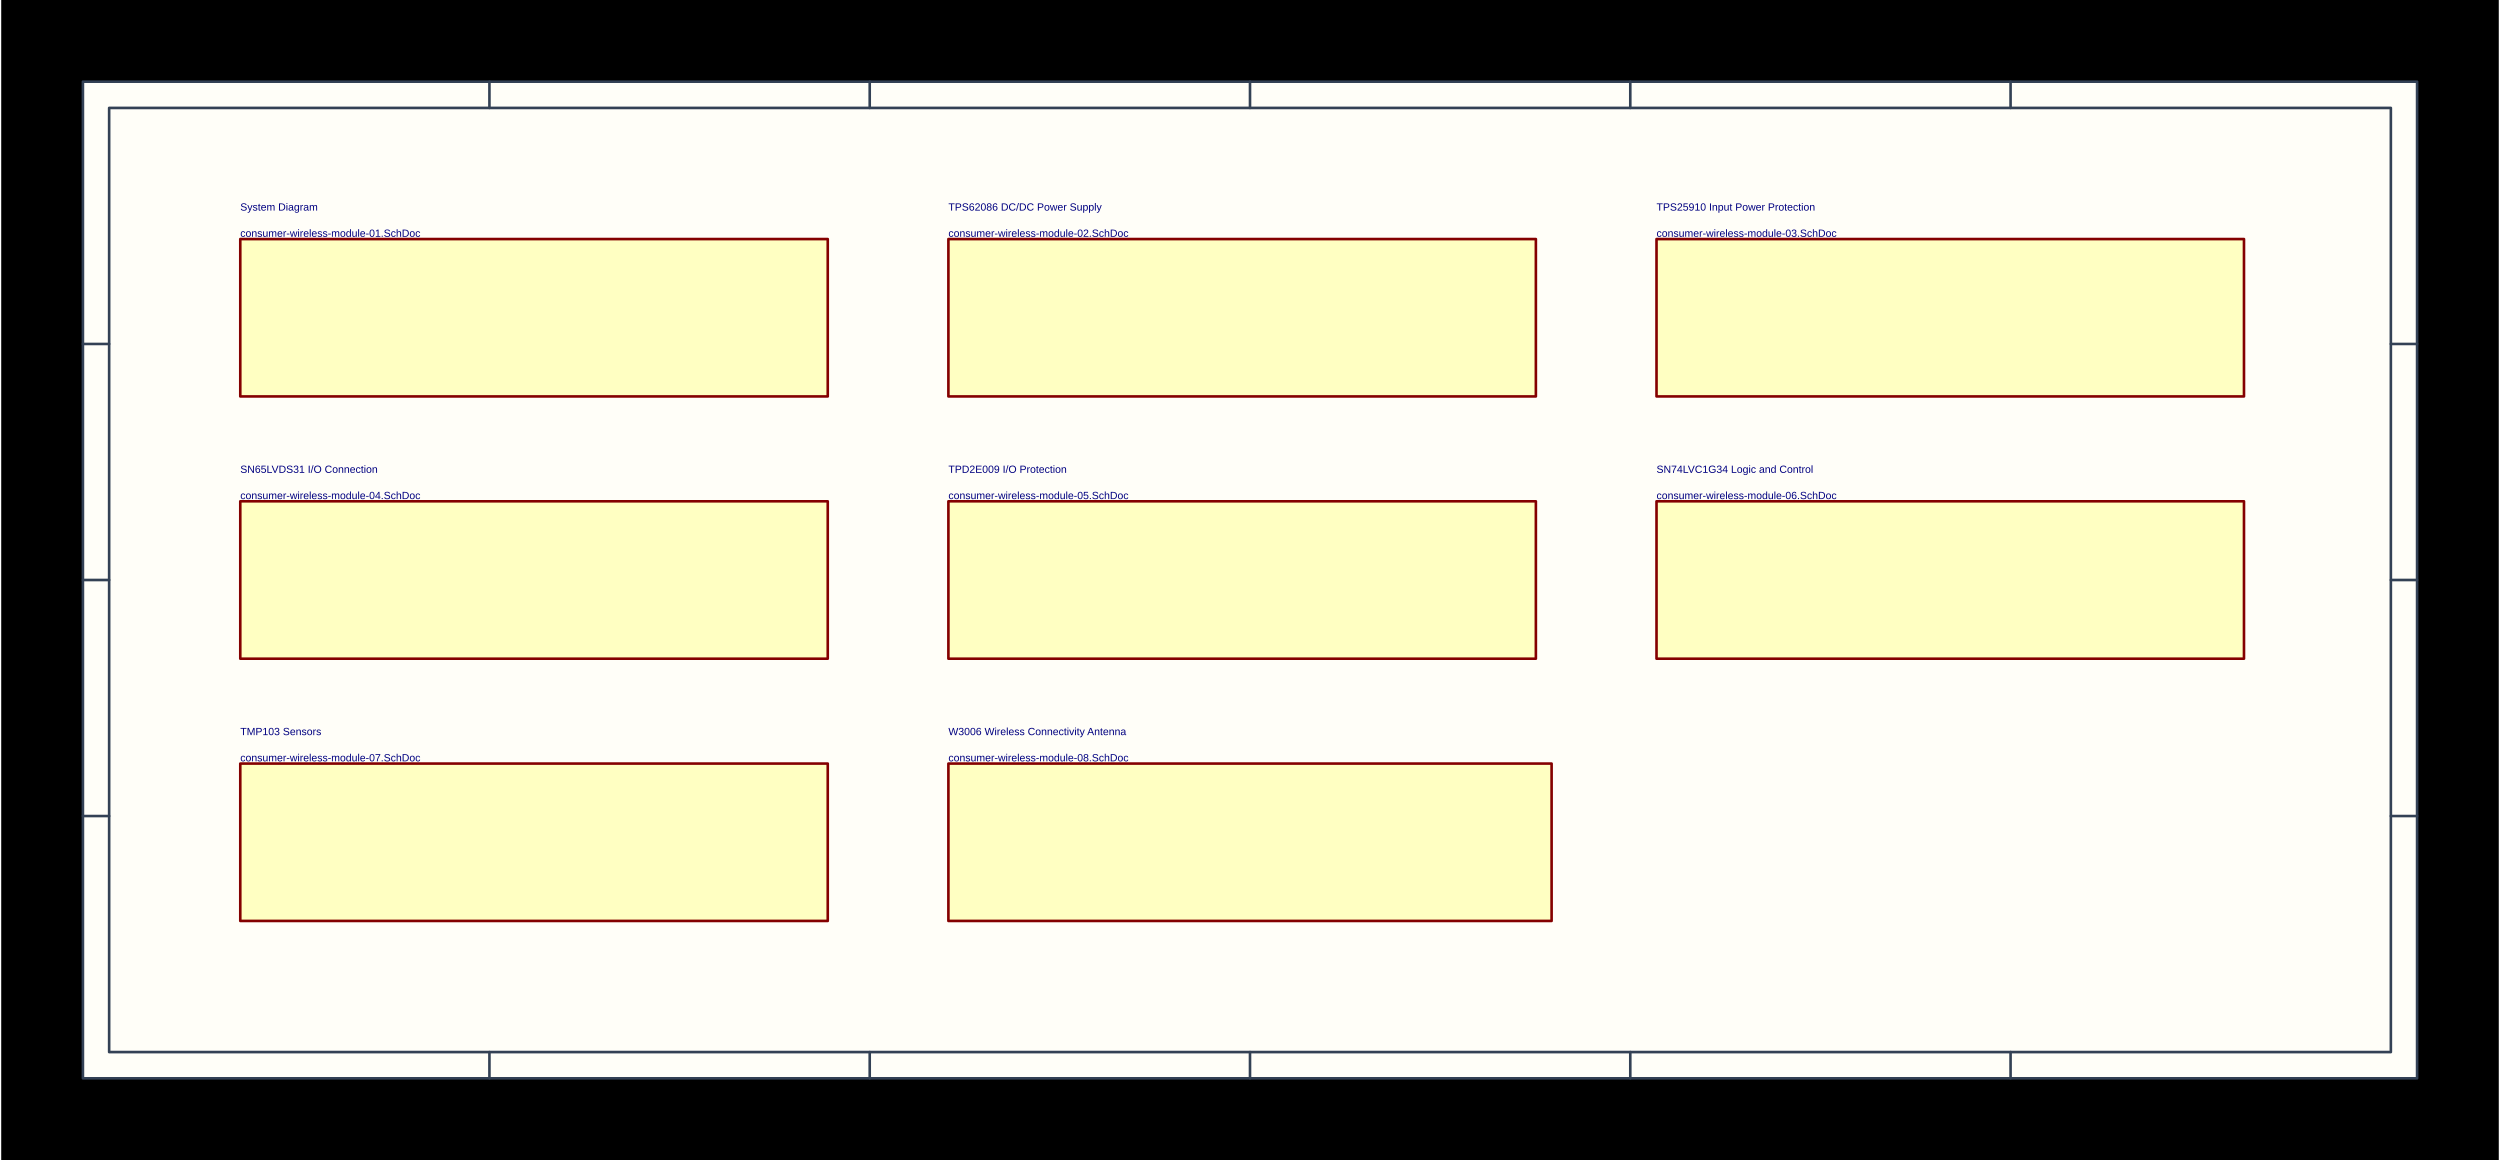
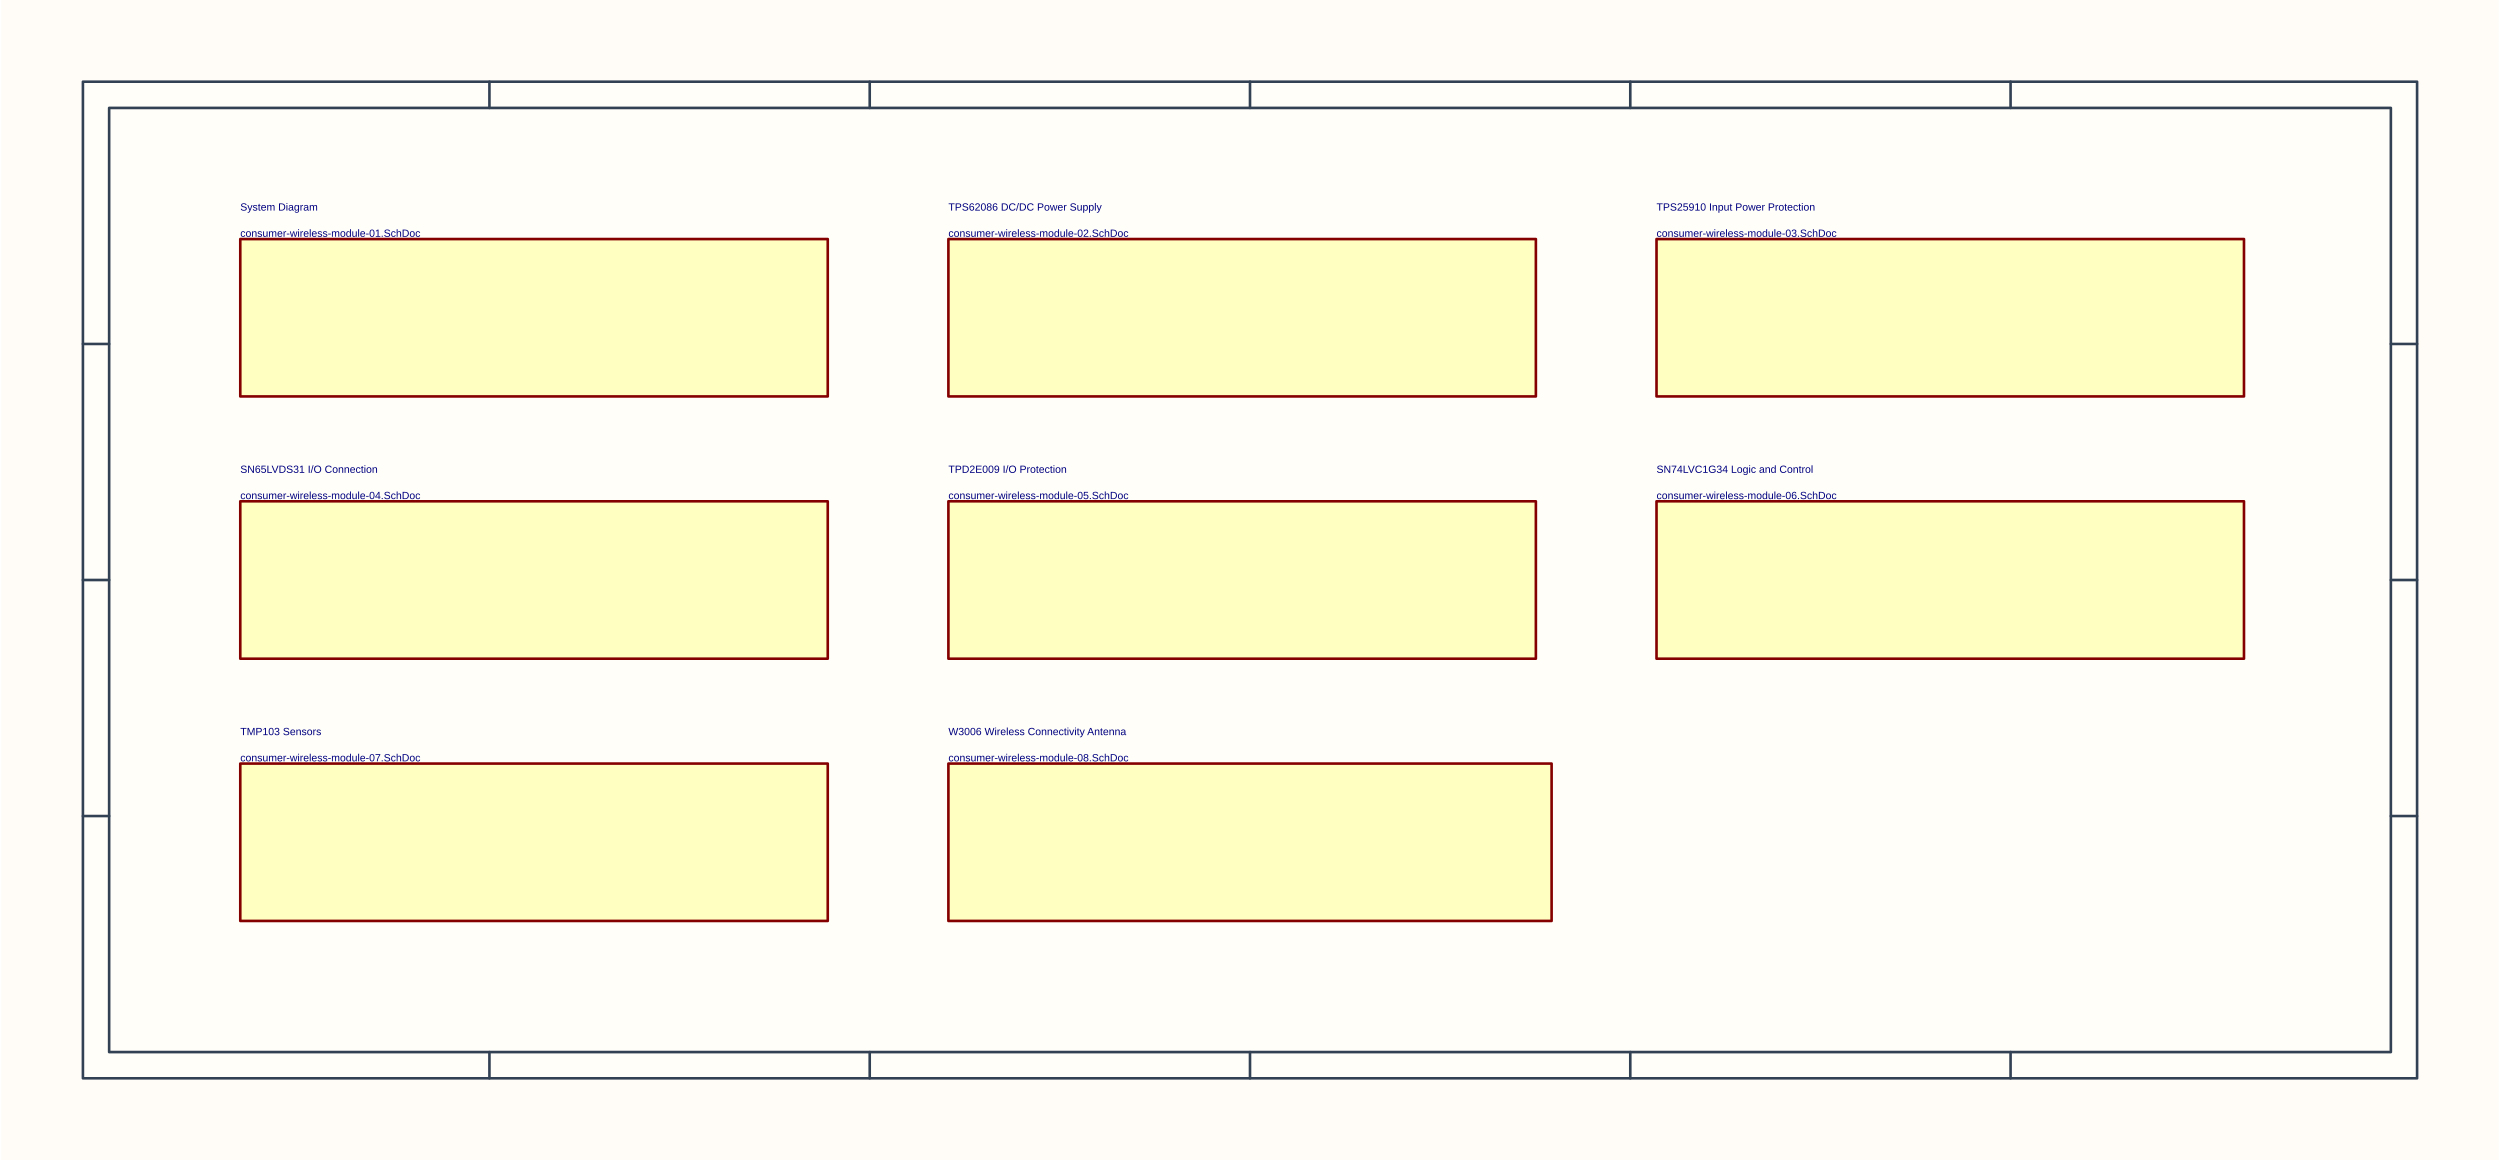
<svg xmlns="http://www.w3.org/2000/svg" width="1000" height="464" viewBox="0 0 952.3 442.3" role="img" aria-label="Altium schematic sheet" class="altium-sheet" data-renderer="altiumts">
-   <rect width="100%" height="100%" fill="#000000" />
+   <rect width="100%" height="100%" fill="#fffcf8" />
  <g stroke-linecap="round" stroke-linejoin="round">
    <defs>
      <clipPath id="altium-sheet-paper">
        <rect x="31.15" y="31.15" width="890" height="380" />
      </clipPath>
    </defs>
    <g data-record="SheetBorder" fill="#fffef8" stroke="#334155" stroke-width="1">
      <rect x="31.15" y="31.15" width="890" height="380" />
      <rect x="41.15" y="41.15" width="870" height="360" fill="none" />
      <path d="M 186.15 31.15 V 41.15 M 186.15 401.15 V 411.15" />
      <path d="M 331.15 31.15 V 41.15 M 331.15 401.15 V 411.15" />
      <path d="M 476.15 31.15 V 41.15 M 476.15 401.15 V 411.15" />
      <path d="M 621.15 31.15 V 41.15 M 621.15 401.15 V 411.15" />
      <path d="M 766.15 31.15 V 41.15 M 766.15 401.15 V 411.15" />
      <path d="M 31.15 131.15 H 41.15 M 911.15 131.15 H 921.15" />
      <path d="M 31.15 221.15 H 41.15 M 911.15 221.15 H 921.15" />
      <path d="M 31.15 311.15 H 41.15 M 911.15 311.15 H 921.15" />
    </g>
    <g data-sheet-content="true" clip-path="url(#altium-sheet-paper)">
      <rect data-record="15" x="91.15" y="91.15" width="224" height="60" fill="#ffffc2" stroke="#840000" stroke-width="1" />
      <text data-record="32" x="0" y="0" fill="#000080" font-family="Arial" font-size="4" font-style="normal" font-weight="normal" text-decoration="none" text-anchor="start" dominant-baseline="text-after-edge" transform="translate(91.15 81.15) rotate(0)">System Diagram</text>
      <text data-record="33" x="0" y="0" fill="#000080" font-family="Arial" font-size="4" font-style="normal" font-weight="normal" text-decoration="none" text-anchor="start" dominant-baseline="text-after-edge" transform="translate(91.15 91.15) rotate(0)">consumer-wireless-module-01.SchDoc</text>
      <rect data-record="15" x="361.15" y="91.15" width="224" height="60" fill="#ffffc2" stroke="#840000" stroke-width="1" />
      <text data-record="32" x="0" y="0" fill="#000080" font-family="Arial" font-size="4" font-style="normal" font-weight="normal" text-decoration="none" text-anchor="start" dominant-baseline="text-after-edge" transform="translate(361.15 81.15) rotate(0)">TPS62086 DC/DC Power Supply</text>
      <text data-record="33" x="0" y="0" fill="#000080" font-family="Arial" font-size="4" font-style="normal" font-weight="normal" text-decoration="none" text-anchor="start" dominant-baseline="text-after-edge" transform="translate(361.15 91.15) rotate(0)">consumer-wireless-module-02.SchDoc</text>
      <rect data-record="15" x="631.15" y="91.15" width="224" height="60" fill="#ffffc2" stroke="#840000" stroke-width="1" />
      <text data-record="32" x="0" y="0" fill="#000080" font-family="Arial" font-size="4" font-style="normal" font-weight="normal" text-decoration="none" text-anchor="start" dominant-baseline="text-after-edge" transform="translate(631.15 81.15) rotate(0)">TPS25910 Input Power Protection</text>
      <text data-record="33" x="0" y="0" fill="#000080" font-family="Arial" font-size="4" font-style="normal" font-weight="normal" text-decoration="none" text-anchor="start" dominant-baseline="text-after-edge" transform="translate(631.15 91.15) rotate(0)">consumer-wireless-module-03.SchDoc</text>
      <rect data-record="15" x="91.15" y="191.15" width="224" height="60" fill="#ffffc2" stroke="#840000" stroke-width="1" />
      <text data-record="32" x="0" y="0" fill="#000080" font-family="Arial" font-size="4" font-style="normal" font-weight="normal" text-decoration="none" text-anchor="start" dominant-baseline="text-after-edge" transform="translate(91.15 181.15) rotate(0)">SN65LVDS31 I/O Connection</text>
      <text data-record="33" x="0" y="0" fill="#000080" font-family="Arial" font-size="4" font-style="normal" font-weight="normal" text-decoration="none" text-anchor="start" dominant-baseline="text-after-edge" transform="translate(91.15 191.15) rotate(0)">consumer-wireless-module-04.SchDoc</text>
      <rect data-record="15" x="361.15" y="191.15" width="224" height="60" fill="#ffffc2" stroke="#840000" stroke-width="1" />
      <text data-record="32" x="0" y="0" fill="#000080" font-family="Arial" font-size="4" font-style="normal" font-weight="normal" text-decoration="none" text-anchor="start" dominant-baseline="text-after-edge" transform="translate(361.15 181.15) rotate(0)">TPD2E009 I/O Protection</text>
      <text data-record="33" x="0" y="0" fill="#000080" font-family="Arial" font-size="4" font-style="normal" font-weight="normal" text-decoration="none" text-anchor="start" dominant-baseline="text-after-edge" transform="translate(361.15 191.15) rotate(0)">consumer-wireless-module-05.SchDoc</text>
      <rect data-record="15" x="631.15" y="191.15" width="224" height="60" fill="#ffffc2" stroke="#840000" stroke-width="1" />
      <text data-record="32" x="0" y="0" fill="#000080" font-family="Arial" font-size="4" font-style="normal" font-weight="normal" text-decoration="none" text-anchor="start" dominant-baseline="text-after-edge" transform="translate(631.15 181.15) rotate(0)">SN74LVC1G34 Logic and Control</text>
      <text data-record="33" x="0" y="0" fill="#000080" font-family="Arial" font-size="4" font-style="normal" font-weight="normal" text-decoration="none" text-anchor="start" dominant-baseline="text-after-edge" transform="translate(631.15 191.15) rotate(0)">consumer-wireless-module-06.SchDoc</text>
      <rect data-record="15" x="91.15" y="291.15" width="224" height="60" fill="#ffffc2" stroke="#840000" stroke-width="1" />
      <text data-record="32" x="0" y="0" fill="#000080" font-family="Arial" font-size="4" font-style="normal" font-weight="normal" text-decoration="none" text-anchor="start" dominant-baseline="text-after-edge" transform="translate(91.15 281.15) rotate(0)">TMP103 Sensors</text>
      <text data-record="33" x="0" y="0" fill="#000080" font-family="Arial" font-size="4" font-style="normal" font-weight="normal" text-decoration="none" text-anchor="start" dominant-baseline="text-after-edge" transform="translate(91.15 291.15) rotate(0)">consumer-wireless-module-07.SchDoc</text>
      <rect data-record="15" x="361.15" y="291.15" width="230" height="60" fill="#ffffc2" stroke="#840000" stroke-width="1" />
      <text data-record="32" x="0" y="0" fill="#000080" font-family="Arial" font-size="4" font-style="normal" font-weight="normal" text-decoration="none" text-anchor="start" dominant-baseline="text-after-edge" transform="translate(361.15 281.15) rotate(0)">W3006 Wireless Connectivity Antenna</text>
      <text data-record="33" x="0" y="0" fill="#000080" font-family="Arial" font-size="4" font-style="normal" font-weight="normal" text-decoration="none" text-anchor="start" dominant-baseline="text-after-edge" transform="translate(361.15 291.15) rotate(0)">consumer-wireless-module-08.SchDoc</text>
    </g>
  </g>
</svg>
